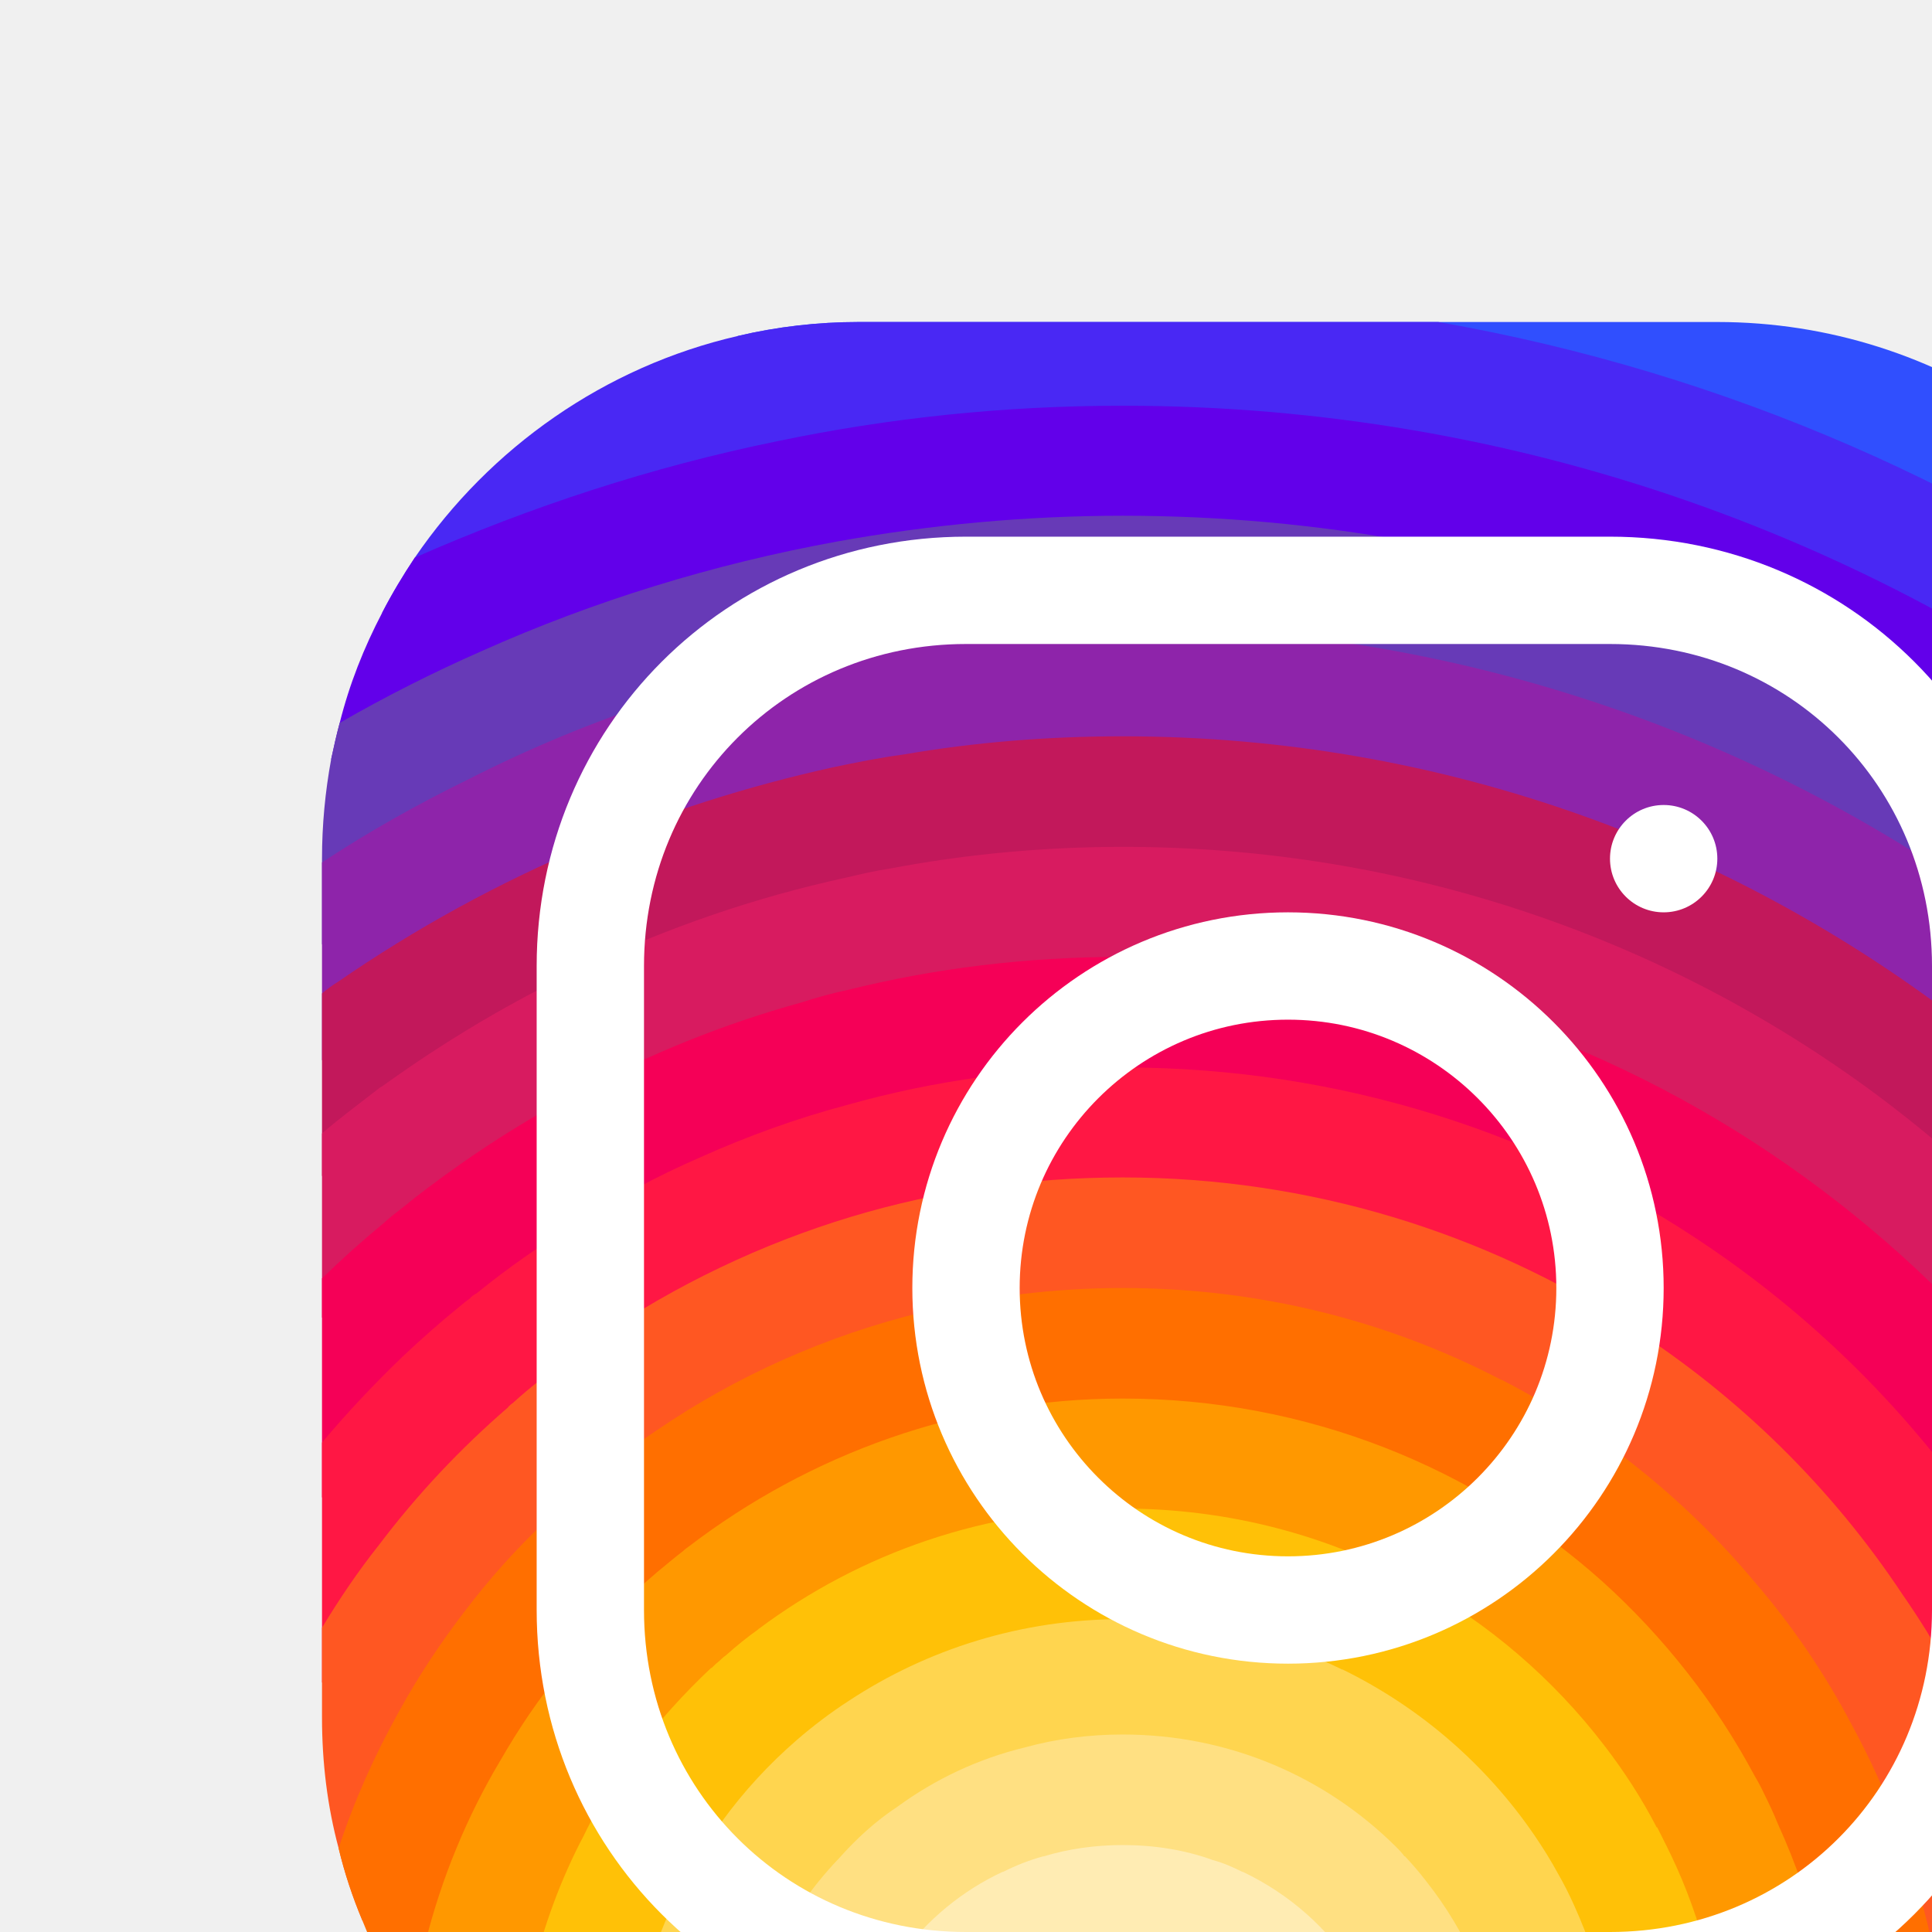
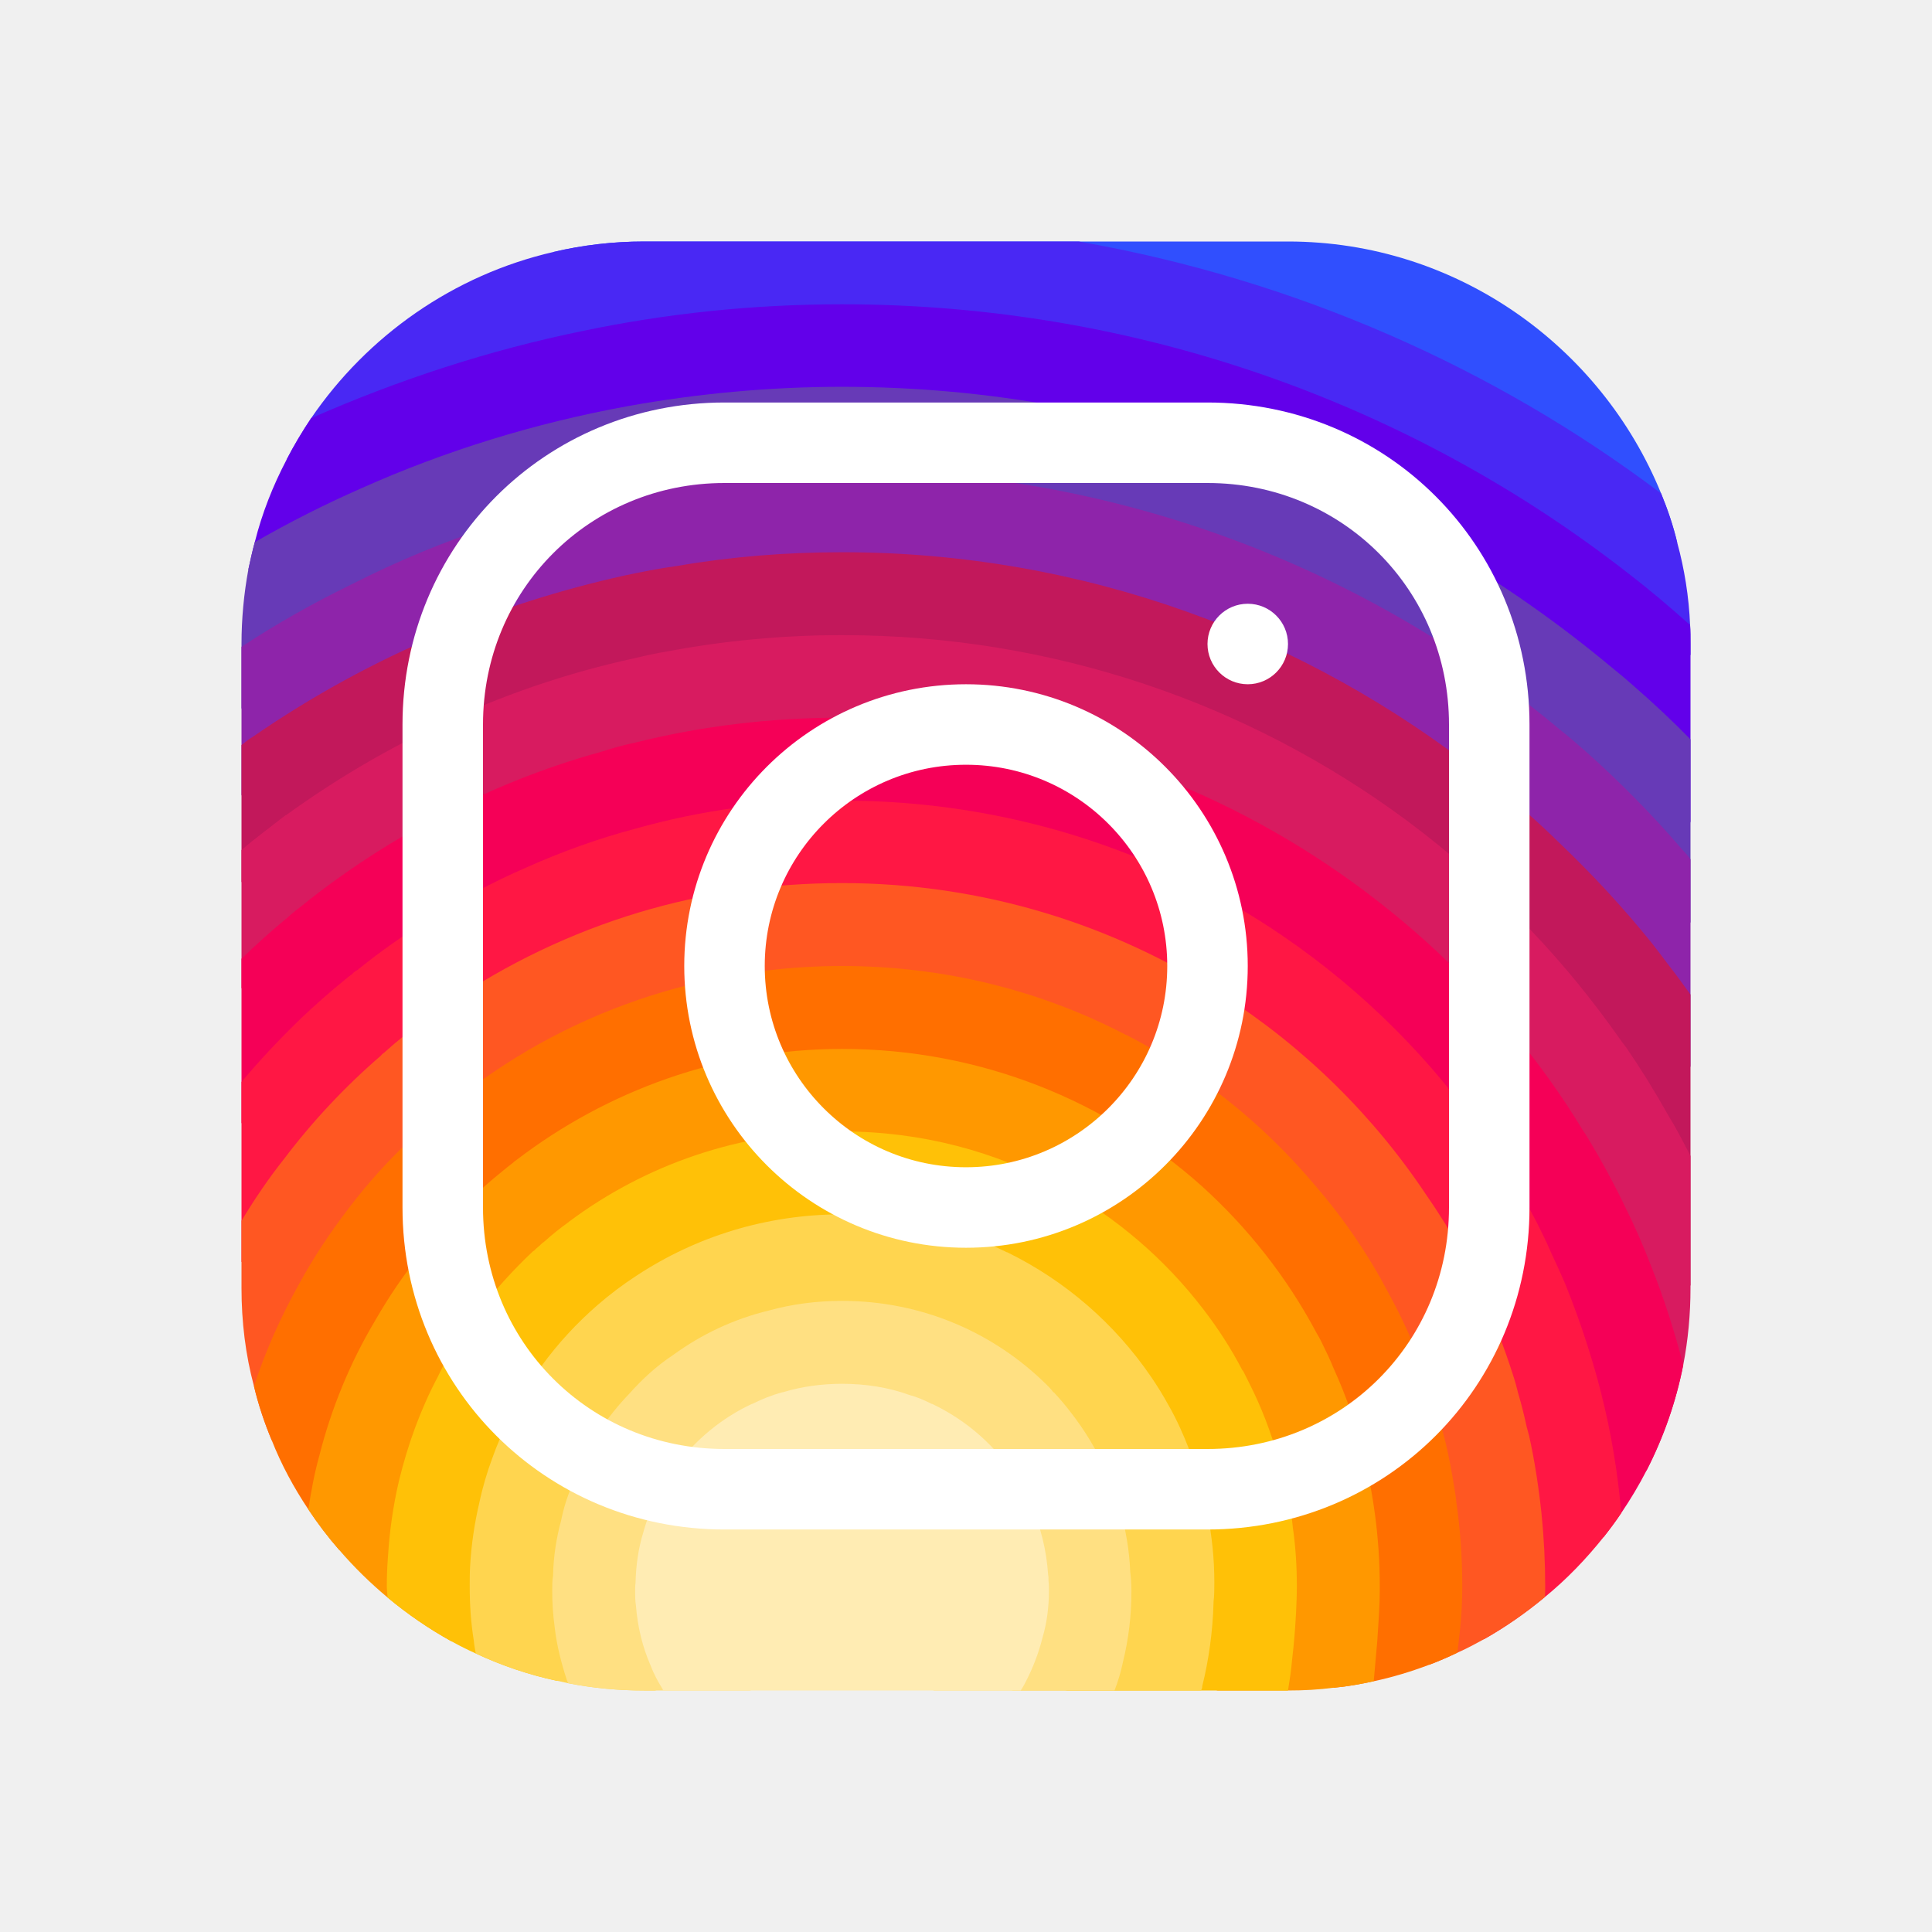
- <svg xmlns="http://www.w3.org/2000/svg" viewBox="0 0 36 36" width="36px" height="36px">
+ <svg xmlns="http://www.w3.org/2000/svg" viewBox="0 0 48 48" width="30px" height="30px">
  <style type="text/css">	.st0{fill:#304FFE;}	.st1{fill:#4928F4;}	.st2{fill:#6200EA;}	.st3{fill:#673AB7;}	.st4{fill:#8E24AA;}	.st5{fill:#C2185B;}	.st6{fill:#D81B60;}	.st7{fill:#F50057;}	.st8{fill:#FF1744;}	.st9{fill:#FF5722;}	.st10{fill:#FF6F00;}	.st11{fill:#FF9800;}	.st12{fill:#FFC107;}	.st13{fill:#FFD54F;}	.st14{fill:#FFE082;}	.st15{fill:#FFECB3;}	.st16{fill:none;stroke:#FFFFFF;stroke-width:2;stroke-linecap:round;stroke-linejoin:round;stroke-miterlimit:10;}	.st17{fill:#FFFFFF;}</style>
  <g id="Bottom_1_">
    <path class="st0" d="M41.67,13.48c-0.4,0.26-0.97,0.5-1.21,0.77c-0.09,0.09-0.14,0.19-0.12,0.29v1.03l-0.3,1.01l-0.3,1l-0.33,1.1  l-0.68,2.25l-0.66,2.22l-0.5,1.67c0,0.26-0.01,0.52-0.03,0.77c-0.07,0.96-0.27,1.88-0.59,2.74c-0.19,0.53-0.42,1.04-0.7,1.52  c-0.1,0.19-0.22,0.38-0.34,0.56c-0.4,0.63-0.88,1.21-1.41,1.72c-0.41,0.41-0.86,0.79-1.35,1.11c0,0,0,0-0.01,0  c-0.08,0.07-0.17,0.13-0.27,0.18c-0.31,0.21-0.64,0.39-0.98,0.55c-0.23,0.12-0.46,0.22-0.7,0.31c-0.05,0.03-0.11,0.05-0.16,0.07  c-0.57,0.27-1.23,0.45-1.89,0.54c-0.04,0.01-0.07,0.01-0.11,0.02c-0.4,0.07-0.79,0.13-1.19,0.16c-0.18,0.02-0.37,0.03-0.55,0.03  l-0.71-0.04l-3.42-0.18c0-0.01-0.01,0-0.01,0l-1.72-0.09c-0.13,0-0.27,0-0.4-0.01c-0.54-0.02-1.06-0.08-1.58-0.19  c-0.01,0-0.01,0-0.01,0c-0.95-0.18-1.86-0.5-2.71-0.93c-0.47-0.24-0.93-0.51-1.36-0.82c-0.18-0.13-0.35-0.27-0.52-0.42  c-0.48-0.4-0.91-0.83-1.31-1.27c-0.06-0.06-0.11-0.12-0.16-0.18c-0.06-0.06-0.12-0.13-0.17-0.19c-0.38-0.48-0.7-0.97-0.96-1.49  c-0.24-0.46-0.43-0.95-0.58-1.49c-0.06-0.19-0.11-0.37-0.15-0.57c-0.01-0.01-0.02-0.03-0.02-0.05c-0.1-0.41-0.19-0.84-0.24-1.27  c-0.06-0.33-0.09-0.66-0.09-1c-0.02-0.13-0.02-0.27-0.02-0.4l1.91-2.95l1.87-2.88l0.85-1.31l0.77-1.18l0.26-0.41v-1.03  c0.02-0.23,0.03-0.47,0.02-0.69c-0.01-0.7-0.15-1.38-0.38-2.03c-0.22-0.69-0.53-1.34-0.85-1.94c-0.38-0.69-0.78-1.31-1.11-1.87  C14,7.4,13.66,6.73,13.75,6.26C14.47,6.09,15.23,6,16,6h16c4.18,0,7.78,2.6,9.27,6.26C41.43,12.65,41.57,13.06,41.67,13.48z" />
    <path class="st1" d="M42,16v0.27l-1.38,0.8l-0.88,0.51l-0.97,0.56l-1.94,1.13l-1.9,1.1l-1.94,1.12l-0.77,0.45  c0,0.48-0.12,0.92-0.34,1.32c-0.31,0.58-0.83,1.06-1.49,1.47c-0.67,0.41-1.49,0.74-2.41,0.98c0,0,0-0.01-0.01,0  c-3.56,0.92-8.42,0.5-10.78-1.26c-0.66-0.49-1.12-1.09-1.32-1.78c-0.06-0.23-0.09-0.48-0.09-0.73v-7.19  c0.01-0.15-0.09-0.3-0.27-0.45c-0.54-0.43-1.81-0.84-3.23-1.25c-1.11-0.31-2.3-0.62-3.3-0.92c-0.79-0.24-1.46-0.48-1.86-0.71  c0.18-0.35,0.39-0.7,0.61-1.03c1.4-2.05,3.54-3.56,6.02-4.13C14.47,6.09,15.23,6,16,6h10.8c5.37,0.94,10.32,3.13,14.47,6.26  c0.16,0.39,0.3,0.8,0.4,1.22c0.18,0.66,0.29,1.34,0.32,2.05C42,15.68,42,15.84,42,16z" />
    <path class="st2" d="M42,16v4.41l-0.22,0.68l-0.75,2.33l-0.78,2.4l-0.41,1.28l-0.38,1.19l-0.37,1.13l-0.36,1.12l-0.19,0.59  l-0.25,0.78c0,0.76-0.02,1.43-0.07,2c-0.01,0.06-0.02,0.12-0.02,0.18c-0.06,0.53-0.14,0.98-0.27,1.36  c-0.01,0.06-0.03,0.12-0.05,0.17c-0.26,0.72-0.65,1.18-1.23,1.48c-0.14,0.08-0.3,0.14-0.47,0.2c-0.53,0.18-1.2,0.27-2.02,0.32  c-0.6,0.04-1.29,0.05-2.07,0.05H31.4l-1.19-0.05L30,37.61l-2.17-0.09l-2.2-0.09l-7.25-0.3l-1.88-0.08h-0.26  c-0.78-0.01-1.45-0.06-2.03-0.14c-0.84-0.13-1.49-0.35-1.98-0.68c-0.7-0.45-1.11-1.11-1.35-2.03c-0.06-0.22-0.11-0.45-0.14-0.7  c-0.1-0.58-0.15-1.25-0.18-2c0-0.15,0-0.3-0.01-0.46c-0.01-0.01,0-0.01,0-0.01v-0.58c-0.01-0.29-0.01-0.59-0.01-0.9l0.05-1.61  l0.03-1.15l0.04-1.34v-0.19l0.07-2.46l0.07-2.46l0.07-2.31l0.06-2.27l0.02-0.6c0-0.31-1.05-0.49-2.22-0.64  c-0.93-0.12-1.95-0.23-2.56-0.37c0.05-0.23,0.1-0.46,0.16-0.68c0.18-0.72,0.45-1.4,0.79-2.05c0.18-0.35,0.39-0.7,0.61-1.03  c2.16-0.95,4.41-1.69,6.76-2.17c2.06-0.43,4.21-0.66,6.43-0.66c7.36,0,14.16,2.49,19.54,6.69c0.52,0.4,1.03,0.83,1.53,1.28  C42,15.68,42,15.84,42,16z" />
    <path class="st3" d="M42,18.37v4.54l-0.55,1.06l-1.05,2.05l-0.56,1.08l-0.51,0.99l-0.22,0.43c0,0.31,0,0.61-0.02,0.9  c0,0.43-0.02,0.84-0.05,1.22c-0.04,0.45-0.1,0.86-0.16,1.24c-0.15,0.79-0.36,1.47-0.66,2.03c-0.04,0.07-0.08,0.14-0.12,0.2  c-0.11,0.18-0.24,0.35-0.38,0.51c-0.18,0.22-0.38,0.41-0.61,0.57c-0.34,0.26-0.74,0.47-1.2,0.63c-0.57,0.21-1.23,0.35-2.01,0.43  c-0.51,0.05-1.07,0.08-1.68,0.08l-0.42,0.02l-2.08,0.12h-0.01L27.5,36.6l-2.25,0.13l-3.1,0.18l-3.77,0.22l-0.55,0.03  c-0.51,0-0.99-0.03-1.45-0.09c-0.05-0.01-0.09-0.02-0.14-0.02c-0.68-0.11-1.3-0.29-1.86-0.54c-0.68-0.3-1.27-0.7-1.77-1.18  c-0.44-0.43-0.82-0.92-1.13-1.47c-0.07-0.13-0.14-0.25-0.2-0.39c-0.3-0.59-0.54-1.25-0.72-1.97c-0.03-0.12-0.06-0.25-0.08-0.38  c-0.06-0.23-0.11-0.47-0.14-0.72c-0.11-0.64-0.17-1.32-0.2-2.03v-0.01c-0.01-0.29-0.02-0.57-0.02-0.87l-0.49-1.17l-0.07-0.18  L9.5,25.99L8.75,24.2l-0.12-0.29l-0.72-1.73l-0.8-1.93c0,0,0,0-0.01,0L6.29,18.3L6,17.59V16c0-0.63,0.06-1.25,0.17-1.85  c0.05-0.23,0.1-0.46,0.16-0.68c0.85-0.49,1.74-0.94,2.65-1.34c2.08-0.93,4.31-1.62,6.62-2.04c1.72-0.31,3.51-0.48,5.32-0.48  c7.31,0,13.94,2.65,19.12,6.97c0.2,0.16,0.39,0.32,0.58,0.49C41.09,17.48,41.55,17.91,42,18.37z" />
    <path class="st4" d="M42,21.35v5.14l-0.57,1.19l-1.08,2.25l-0.01,0.03c0,0.43-0.02,0.82-0.05,1.17c-0.1,1.15-0.38,1.88-0.84,2.33  c-0.33,0.34-0.74,0.53-1.25,0.63c-0.03,0.01-0.07,0.01-0.1,0.02c-0.16,0.03-0.33,0.05-0.51,0.05c-0.62,0.06-1.35,0.02-2.19-0.04  c-0.09,0-0.19-0.01-0.29-0.02c-0.61-0.04-1.26-0.08-1.98-0.11c-0.39-0.01-0.8-0.02-1.22-0.02h-0.02l-1.01,0.08h-0.01l-2.27,0.16  l-2.59,0.2l-0.38,0.03l-3.03,0.22l-1.57,0.12l-1.55,0.11c-0.27,0-0.53,0-0.79-0.01c0,0-0.01-0.01-0.01,0  c-1.13-0.02-2.14-0.09-3.04-0.26c-0.83-0.14-1.56-0.36-2.18-0.69c-0.64-0.31-1.17-0.75-1.6-1.31c-0.41-0.55-0.71-1.24-0.9-2.07  c0-0.01,0-0.01,0-0.01c-0.14-0.67-0.22-1.45-0.22-2.33l-0.15-0.27L9.7,26.35l-0.13-0.22L9.5,25.99l-0.93-1.65l-0.46-0.83  l-0.58-1.03l-1-1.79L6,19.75v-3.68c0.88-0.58,1.79-1.09,2.73-1.55c1.14-0.58,2.32-1.07,3.55-1.47c1.34-0.44,2.74-0.79,4.17-1.02  c1.45-0.24,2.94-0.36,4.47-0.36c6.8,0,13.04,2.43,17.85,6.47c0.22,0.17,0.43,0.36,0.64,0.54c0.84,0.75,1.64,1.56,2.37,2.41  C41.86,21.18,41.94,21.26,42,21.35z" />
    <path class="st5" d="M42,24.71v7.23c-0.24-0.14-0.57-0.31-0.98-0.49c-0.22-0.11-0.47-0.22-0.73-0.32  c-0.38-0.17-0.79-0.33-1.25-0.49c-0.1-0.04-0.2-0.07-0.31-0.1c-0.18-0.07-0.37-0.13-0.56-0.19c-0.59-0.18-1.24-0.35-1.92-0.5  c-0.26-0.05-0.53-0.1-0.8-0.14c-0.87-0.15-1.8-0.24-2.77-0.25c-0.08-0.01-0.17-0.01-0.25-0.01l-2.57,0.02l-3.5,0.02h-0.01  l-7.49,0.06c-2.38,0-3.84,0.57-4.72,0.8c0,0-0.01,0-0.01,0.01c-0.93,0.24-1.22,0.09-1.3-1.54c-0.02-0.45-0.03-1.03-0.03-1.74  l-0.56-0.43l-0.98-0.74l-0.6-0.46l-0.12-0.09L8.88,24.1l-0.25-0.19l-0.52-0.4l-0.96-0.72L6,21.91v-3.4  c0.1-0.08,0.19-0.15,0.29-0.21c1.45-1,3-1.85,4.64-2.54c1.46-0.62,3-1.11,4.58-1.46c0.43-0.09,0.87-0.18,1.32-0.24  c1.33-0.23,2.7-0.34,4.09-0.34c6.01,0,11.53,2.09,15.91,5.55c0.66,0.52,1.3,1.07,1.9,1.66c0.82,0.78,1.59,1.61,2.3,2.49  c0.14,0.18,0.28,0.36,0.42,0.55C41.64,24.21,41.82,24.46,42,24.71z" />
    <path class="st6" d="M42,28.72V32c0,0.65-0.06,1.29-0.18,1.91c-0.18,0.92-0.49,1.8-0.91,2.62c-0.22,0.05-0.47,0.05-0.75,0.01  c-0.63-0.11-1.37-0.44-2.17-0.87c-0.04-0.01-0.08-0.03-0.11-0.05c-0.25-0.13-0.51-0.27-0.77-0.43c-0.53-0.29-1.09-0.61-1.65-0.91  c-0.12-0.06-0.24-0.12-0.35-0.18c-0.64-0.33-1.3-0.63-1.96-0.86c0,0,0,0-0.01,0c-0.14-0.05-0.29-0.1-0.44-0.14  c-0.57-0.16-1.15-0.26-1.71-0.26l-1.1-0.32l-4.87-1.41c0,0,0,0-0.01,0l-2.99-0.87h-0.01l-1.3-0.38c-3.76,0-6.07,1.6-7.19,0.99  c-0.44-0.23-0.7-0.81-0.79-1.95c-0.03-0.32-0.04-0.68-0.04-1.1l-1.17-0.57l-0.05-0.02h-0.01l-0.84-0.42L9.7,26.35l-0.07-0.03  l-0.17-0.09L7.5,25.28L6,24.55v-3.43c0.17-0.15,0.35-0.29,0.53-0.43c0.19-0.15,0.38-0.29,0.57-0.44c0.01,0,0.01,0,0.01,0  c1.18-0.85,2.43-1.6,3.76-2.22c1.55-0.74,3.2-1.31,4.91-1.68c0.25-0.06,0.51-0.12,0.77-0.16c1.42-0.27,2.88-0.41,4.37-0.41  c5.27,0,10.11,1.71,14.01,4.59c1.13,0.84,2.18,1.77,3.14,2.78c0.79,0.83,1.52,1.73,2.18,2.67c0.05,0.07,0.1,0.14,0.15,0.2  c0.37,0.54,0.71,1.09,1.03,1.66C41.64,28.02,41.82,28.37,42,28.72z" />
    <path class="st7" d="M41.82,33.91c-0.18,0.92-0.49,1.8-0.91,2.62c-0.19,0.37-0.4,0.72-0.63,1.06c-0.14,0.21-0.29,0.41-0.44,0.6  c-0.36-0.14-0.89-0.34-1.54-0.56c0,0,0,0,0-0.01c-0.49-0.17-1.05-0.35-1.65-0.52c-0.17-0.05-0.34-0.1-0.52-0.15  c-0.71-0.19-1.45-0.36-2.17-0.46c-0.6-0.1-1.19-0.16-1.74-0.16l-0.46-0.13h-0.01l-2.42-0.7l-1.49-0.43l-1.66-0.48h-0.01l-0.54-0.15  l-6.53-1.88l-1.88-0.54l-1.4-0.33l-2.28-0.54l-0.28-0.07c0,0,0,0-0.01,0l-2.29-0.53c0-0.01,0-0.01,0-0.01l-0.41-0.09l-0.21-0.05  l-1.67-0.39l-0.19-0.05l-1.42-1.17L6,27.9v-4.08c0.37-0.36,0.75-0.7,1.15-1.03c0.12-0.11,0.25-0.21,0.38-0.31  c0.12-0.1,0.25-0.2,0.38-0.3c0.91-0.69,1.87-1.31,2.89-1.84c1.3-0.7,2.68-1.26,4.13-1.66c0.28-0.09,0.56-0.17,0.85-0.23  c1.64-0.41,3.36-0.62,5.14-0.62c4.47,0,8.63,1.35,12.07,3.66c1.71,1.15,3.25,2.53,4.55,4.1c0.66,0.79,1.26,1.62,1.79,2.5  c0.05,0.07,0.09,0.13,0.13,0.2c0.32,0.53,0.62,1.08,0.89,1.64c0.25,0.5,0.47,1,0.67,1.52C41.34,32.25,41.6,33.07,41.82,33.91z" />
    <path class="st8" d="M40.28,37.59c-0.14,0.21-0.29,0.41-0.44,0.6c-0.44,0.55-0.92,1.05-1.46,1.49c-0.47,0.39-0.97,0.74-1.5,1.04  c-0.2-0.05-0.4-0.11-0.61-0.19c-0.66-0.23-1.35-0.61-1.99-1.01c-0.96-0.61-1.79-1.27-2.16-1.57c-0.14-0.12-0.21-0.18-0.21-0.18  l-1.7-0.15L30,37.6l-2.2-0.19l-2.28-0.2l-3.37-0.3l-5.34-0.47l-0.02-0.01l-1.88-0.91l-1.9-0.92l-1.53-0.74l-0.33-0.16l-0.41-0.2  l-1.42-0.69L7.43,31.9l-0.59-0.29L6,31.35v-4.47c0.47-0.56,0.97-1.09,1.5-1.6c0.34-0.32,0.7-0.64,1.07-0.94  c0.06-0.05,0.12-0.1,0.18-0.14c0.04-0.05,0.09-0.08,0.13-0.1c0.59-0.48,1.21-0.91,1.85-1.3c0.74-0.47,1.52-0.89,2.33-1.24  c0.87-0.39,1.78-0.72,2.72-0.97c1.63-0.46,3.36-0.7,5.14-0.7c4.08,0,7.85,1.24,10.96,3.37c1.99,1.36,3.71,3.08,5.07,5.07  c0.45,0.64,0.85,1.32,1.22,2.02c0.13,0.26,0.26,0.52,0.37,0.78c0.12,0.25,0.23,0.5,0.34,0.75c0.21,0.52,0.4,1.04,0.57,1.58  c0.32,1,0.56,2.02,0.71,3.08C40.21,36.89,40.25,37.24,40.28,37.59z" />
    <path class="st9" d="M38.39,39.42c0,0.08,0,0.17-0.01,0.26c-0.47,0.39-0.97,0.74-1.5,1.04c-0.22,0.12-0.44,0.24-0.67,0.34  c-0.23,0.11-0.46,0.21-0.7,0.3c-0.34-0.18-0.8-0.4-1.29-0.61c-0.69-0.31-1.44-0.59-2.02-0.68c-0.14-0.03-0.27-0.04-0.39-0.04  l-1.64-0.21h-0.02l-2.04-0.27l-2.06-0.27l-0.96-0.12l-7.56-0.98c-0.49,0-1.01-0.03-1.55-0.1c-0.66-0.06-1.35-0.16-2.04-0.3  c-0.68-0.12-1.37-0.28-2.03-0.45c-0.69-0.16-1.37-0.35-2-0.53c-0.73-0.22-1.41-0.43-1.98-0.62c-0.47-0.15-0.87-0.29-1.18-0.4  c-0.18-0.43-0.33-0.88-0.44-1.34C6.1,33.66,6,32.84,6,32v-1.67c0.32-0.53,0.67-1.05,1.06-1.54c0.71-0.94,1.52-1.8,2.4-2.56  c0.03-0.04,0.07-0.07,0.1-0.09l0.01-0.01c0.31-0.28,0.63-0.53,0.97-0.77c0.04-0.04,0.08-0.07,0.12-0.1  c0.16-0.12,0.33-0.24,0.51-0.35c1.43-0.97,3.01-1.73,4.7-2.24c1.6-0.48,3.29-0.73,5.05-0.73c3.49,0,6.75,1.03,9.47,2.79  c2.01,1.29,3.74,2.99,5.06,4.98c0.16,0.23,0.31,0.46,0.46,0.7c0.69,1.17,1.26,2.43,1.68,3.75c0.05,0.15,0.09,0.3,0.13,0.46  c0.08,0.27,0.15,0.55,0.21,0.83c0.02,0.07,0.04,0.14,0.06,0.22c0.14,0.63,0.24,1.29,0.31,1.95c0,0.01,0,0.01,0,0.01  C38.36,38.22,38.39,38.82,38.39,39.42z" />
    <path class="st10" d="M36.33,39.42c0,0.35-0.02,0.73-0.06,1.11c-0.02,0.18-0.04,0.36-0.06,0.53c-0.23,0.11-0.46,0.21-0.7,0.3  c-0.45,0.17-0.91,0.31-1.38,0.41c-0.32,0.07-0.65,0.13-0.98,0.16h-0.01c-0.31-0.19-0.67-0.42-1.04-0.68  c-0.67-0.47-1.37-1-1.93-1.43c-0.01-0.01-0.01-0.01-0.02-0.02c-0.59-0.45-1.01-0.79-1.01-0.79l-1.06,0.04l-2.04,0.07l-0.95,0.04  l-3.82,0.14l-3.23,0.12c-0.21,0.01-0.46,0.01-0.77,0h-0.01c-0.42-0.01-0.92-0.04-1.47-0.09c-0.64-0.05-1.34-0.11-2.05-0.18  c-0.69-0.08-1.39-0.16-2.06-0.24c-0.74-0.08-1.44-0.17-2.04-0.25c-0.47-0.06-0.88-0.11-1.21-0.15c-0.28-0.32-0.53-0.65-0.77-1.01  c-0.36-0.54-0.67-1.11-0.91-1.72c-0.18-0.43-0.33-0.88-0.44-1.34c0.29-0.89,0.67-1.73,1.12-2.54c0.36-0.66,0.78-1.29,1.24-1.89  c0.45-0.59,0.94-1.14,1.47-1.64v-0.01c0.15-0.15,0.3-0.29,0.45-0.42c0.28-0.26,0.57-0.5,0.87-0.73h0.01  c0.01-0.02,0.02-0.02,0.03-0.03c0.24-0.19,0.49-0.36,0.74-0.53c1.48-1.01,3.15-1.76,4.95-2.2c1.19-0.29,2.44-0.45,3.73-0.45  c2.54,0,4.94,0.61,7.05,1.71h0.01c1.81,0.93,3.41,2.21,4.7,3.75c0.71,0.82,1.32,1.72,1.82,2.67c0.35,0.64,0.65,1.31,0.9,1.99  c0.02,0.06,0.04,0.11,0.06,0.16c0.17,0.5,0.32,1.02,0.45,1.54c0.09,0.37,0.16,0.75,0.22,1.13c0.02,0.12,0.04,0.23,0.05,0.35  C36.28,37.99,36.33,38.7,36.33,39.42z" />
    <path class="st11" d="M34.28,39.42v0.1c0,0.34-0.03,0.77-0.06,1.23c-0.03,0.34-0.06,0.69-0.09,1.02c-0.32,0.07-0.65,0.13-0.98,0.16  h-0.01C32.76,41.98,32.39,42,32,42h-1.75l-0.38-0.11l-1.97-0.6l-2-0.6l-4.63-1.39l-2-0.6c0,0-0.83,0.33-2,0.72h-0.01  c-0.45,0.15-0.94,0.31-1.46,0.47c-0.65,0.19-1.34,0.38-2.02,0.53c-0.7,0.16-1.39,0.28-2.01,0.33c-0.19,0.02-0.38,0.03-0.55,0.03  c-0.56-0.31-1.1-0.68-1.59-1.09c-0.43-0.36-0.83-0.75-1.2-1.18c-0.28-0.32-0.53-0.65-0.77-1.01c0.07-0.45,0.15-0.89,0.27-1.32  c0.3-1.19,0.77-2.33,1.39-3.37c0.34-0.59,0.72-1.16,1.16-1.69c0.01-0.03,0.04-0.06,0.07-0.08c-0.01-0.01,0-0.01,0-0.01  c0.13-0.17,0.27-0.33,0.41-0.48c0-0.01,0-0.01,0-0.01c0.41-0.44,0.83-0.86,1.29-1.25c0.16-0.13,0.31-0.26,0.48-0.39  c0.03-0.03,0.06-0.05,0.1-0.08c2.25-1.72,5.06-2.76,8.09-2.76c3.44,0,6.57,1.29,8.94,3.41c1.14,1.03,2.11,2.26,2.84,3.63  c0.06,0.1,0.12,0.21,0.17,0.32c0.09,0.18,0.18,0.37,0.26,0.57c0.33,0.72,0.59,1.48,0.77,2.26c0.02,0.08,0.04,0.16,0.06,0.24  c0.08,0.37,0.15,0.75,0.2,1.13C34.24,38.21,34.28,38.81,34.28,39.42z" />
    <path class="st12" d="M32.22,39.42c0,0.2-0.01,0.42-0.02,0.65c-0.02,0.37-0.05,0.77-0.1,1.18c-0.02,0.25-0.06,0.5-0.1,0.75h-5.48  l-1.06-0.17l-4.14-0.66l-0.59-0.09l-1.35-0.22c-0.59,0-1.87,0.26-3.22,0.51c-0.71,0.13-1.43,0.27-2.08,0.36  c-0.08,0.01-0.16,0.02-0.23,0.03h-0.01c-0.7-0.15-1.38-0.38-2.02-0.68c-0.2-0.09-0.4-0.19-0.6-0.3c-0.56-0.31-1.1-0.68-1.59-1.09  c-0.01-0.12-0.02-0.22-0.02-0.27c0-0.26,0.01-0.51,0.03-0.76c0.04-0.64,0.13-1.26,0.27-1.86c0.22-0.91,0.54-1.79,0.97-2.6  c0.08-0.17,0.17-0.34,0.27-0.5c0.04-0.08,0.09-0.15,0.13-0.23c0.18-0.29,0.38-0.57,0.58-0.85c0.42-0.55,0.89-1.07,1.39-1.54  c0.01,0,0.01,0,0.01,0c0.04-0.04,0.08-0.08,0.12-0.11c0.05-0.04,0.09-0.09,0.14-0.12c0.2-0.18,0.4-0.34,0.61-0.49  c0-0.01,0.01-0.01,0.01-0.01c1.89-1.41,4.23-2.24,6.78-2.24c1.98,0,3.82,0.5,5.43,1.38h0.01c1.38,0.76,2.58,1.79,3.53,3.03  c0.37,0.48,0.7,0.99,0.98,1.53h0.01c0.05,0.1,0.1,0.2,0.15,0.3c0.3,0.59,0.54,1.21,0.72,1.85h0.01c0.01,0.05,0.03,0.1,0.04,0.15  c0.12,0.43,0.22,0.87,0.29,1.32c0.01,0.09,0.02,0.19,0.03,0.28C32.19,38.43,32.22,38.92,32.22,39.42z" />
    <path class="st13" d="M30.17,39.31c0,0.16,0,0.33-0.02,0.49v0.01c0,0.01,0,0.01,0,0.01c-0.02,0.72-0.12,1.43-0.28,2.07  c0,0.04-0.01,0.07-0.03,0.11h-4.67l-3.85-0.83l-0.51-0.11l-0.08,0.02l-4.27,0.88L16.27,42H16c-0.64,0-1.27-0.06-1.88-0.18  c-0.09-0.02-0.18-0.04-0.27-0.06h-0.01c-0.7-0.15-1.38-0.38-2.02-0.68c-0.02-0.11-0.04-0.22-0.05-0.33  c-0.07-0.43-0.1-0.88-0.1-1.33c0-0.17,0-0.34,0.01-0.51c0.03-0.54,0.11-1.07,0.23-1.58c0.08-0.38,0.19-0.75,0.32-1.1  c0.11-0.31,0.24-0.61,0.38-0.9c0.12-0.25,0.26-0.49,0.4-0.73c0.14-0.23,0.29-0.45,0.45-0.67c0.4-0.55,0.87-1.06,1.39-1.51  c0.3-0.26,0.63-0.51,0.97-0.73c1.46-0.96,3.21-1.52,5.1-1.52c0.37,0,0.73,0.02,1.08,0.07h0.02c1.07,0.12,2.07,0.42,2.99,0.87  c0.01,0,0.01,0,0.01,0c1.45,0.71,2.68,1.78,3.58,3.1c0.15,0.22,0.3,0.46,0.43,0.7c0.11,0.19,0.21,0.39,0.3,0.59  c0.14,0.31,0.27,0.64,0.38,0.97h0.01c0.11,0.37,0.21,0.74,0.28,1.13v0.01C30.11,38.16,30.17,38.73,30.17,39.31z" />
    <path class="st14" d="M28.11,39.52v0.03c0,0.59-0.07,1.17-0.21,1.74c-0.05,0.24-0.12,0.48-0.21,0.71h-4.48l-2.29-0.63L18.63,42H16  c-0.64,0-1.27-0.06-1.88-0.18c-0.02-0.03-0.03-0.06-0.04-0.09c-0.14-0.43-0.25-0.86-0.3-1.31c-0.04-0.29-0.06-0.59-0.06-0.9  c0-0.12,0-0.25,0.02-0.37c0.01-0.47,0.08-0.93,0.2-1.37c0.06-0.3,0.15-0.59,0.27-0.87c0.04-0.14,0.1-0.27,0.17-0.4  c0.15-0.34,0.33-0.67,0.53-0.99c0.22-0.32,0.46-0.62,0.73-0.9c0.32-0.36,0.68-0.69,1.09-0.96c0.7-0.51,1.5-0.89,2.37-1.1  c0.58-0.16,1.19-0.24,1.82-0.24c2,0,3.79,0.8,5.09,2.09c0.05,0.05,0.11,0.11,0.16,0.18h0.01c0.14,0.15,0.27,0.3,0.4,0.47  c0.37,0.47,0.68,0.98,0.92,1.54c0.12,0.26,0.22,0.53,0.3,0.81c0.01,0.04,0.02,0.07,0.03,0.11c0.14,0.49,0.23,1,0.25,1.53  C28.1,39.2,28.11,39.36,28.11,39.52z" />
    <path class="st15" d="M26.06,39.52c0,0.41-0.05,0.8-0.16,1.17c-0.1,0.4-0.25,0.78-0.44,1.14c-0.03,0.06-0.1,0.17-0.1,0.17h-8.88  c-0.01-0.01-0.02-0.03-0.02-0.04c-0.12-0.19-0.22-0.38-0.3-0.59c-0.2-0.46-0.32-0.96-0.36-1.48c-0.02-0.12-0.02-0.25-0.02-0.37  c0-0.06,0-0.13,0.01-0.19c0.01-0.44,0.07-0.86,0.19-1.25c0.1-0.36,0.23-0.69,0.4-1.01c0,0,0.01-0.01,0.01-0.02  c0.12-0.21,0.25-0.42,0.4-0.62c0.49-0.66,1.14-1.2,1.89-1.55c0.01,0,0.01,0,0.01,0c0.24-0.12,0.49-0.22,0.75-0.29c0,0,0,0,0.01,0  c0.46-0.14,0.96-0.21,1.47-0.21c0.59,0,1.16,0.09,1.68,0.28c0.19,0.05,0.37,0.13,0.55,0.22c0,0,0,0,0.01,0  c0.86,0.41,1.59,1.05,2.09,1.85c0.1,0.15,0.19,0.31,0.27,0.48c0.04,0.07,0.08,0.15,0.11,0.22c0.23,0.52,0.37,1.09,0.41,1.69  c0.01,0.05,0.01,0.1,0.01,0.16C26.06,39.36,26.06,39.44,26.06,39.52z" />
  </g>
  <g id="Camera">
    <path class="st16" d="M30,11H18c-3.9,0-7,3.1-7,7v12c0,3.9,3.1,7,7,7h12c3.9,0,7-3.1,7-7V18C37,14.1,33.9,11,30,11z" />
    <circle class="st17" cx="31" cy="16" r="1" />
  </g>
  <g id="Lens">
    <circle class="st16" cx="24" cy="24" r="6" />
  </g>
</svg>
